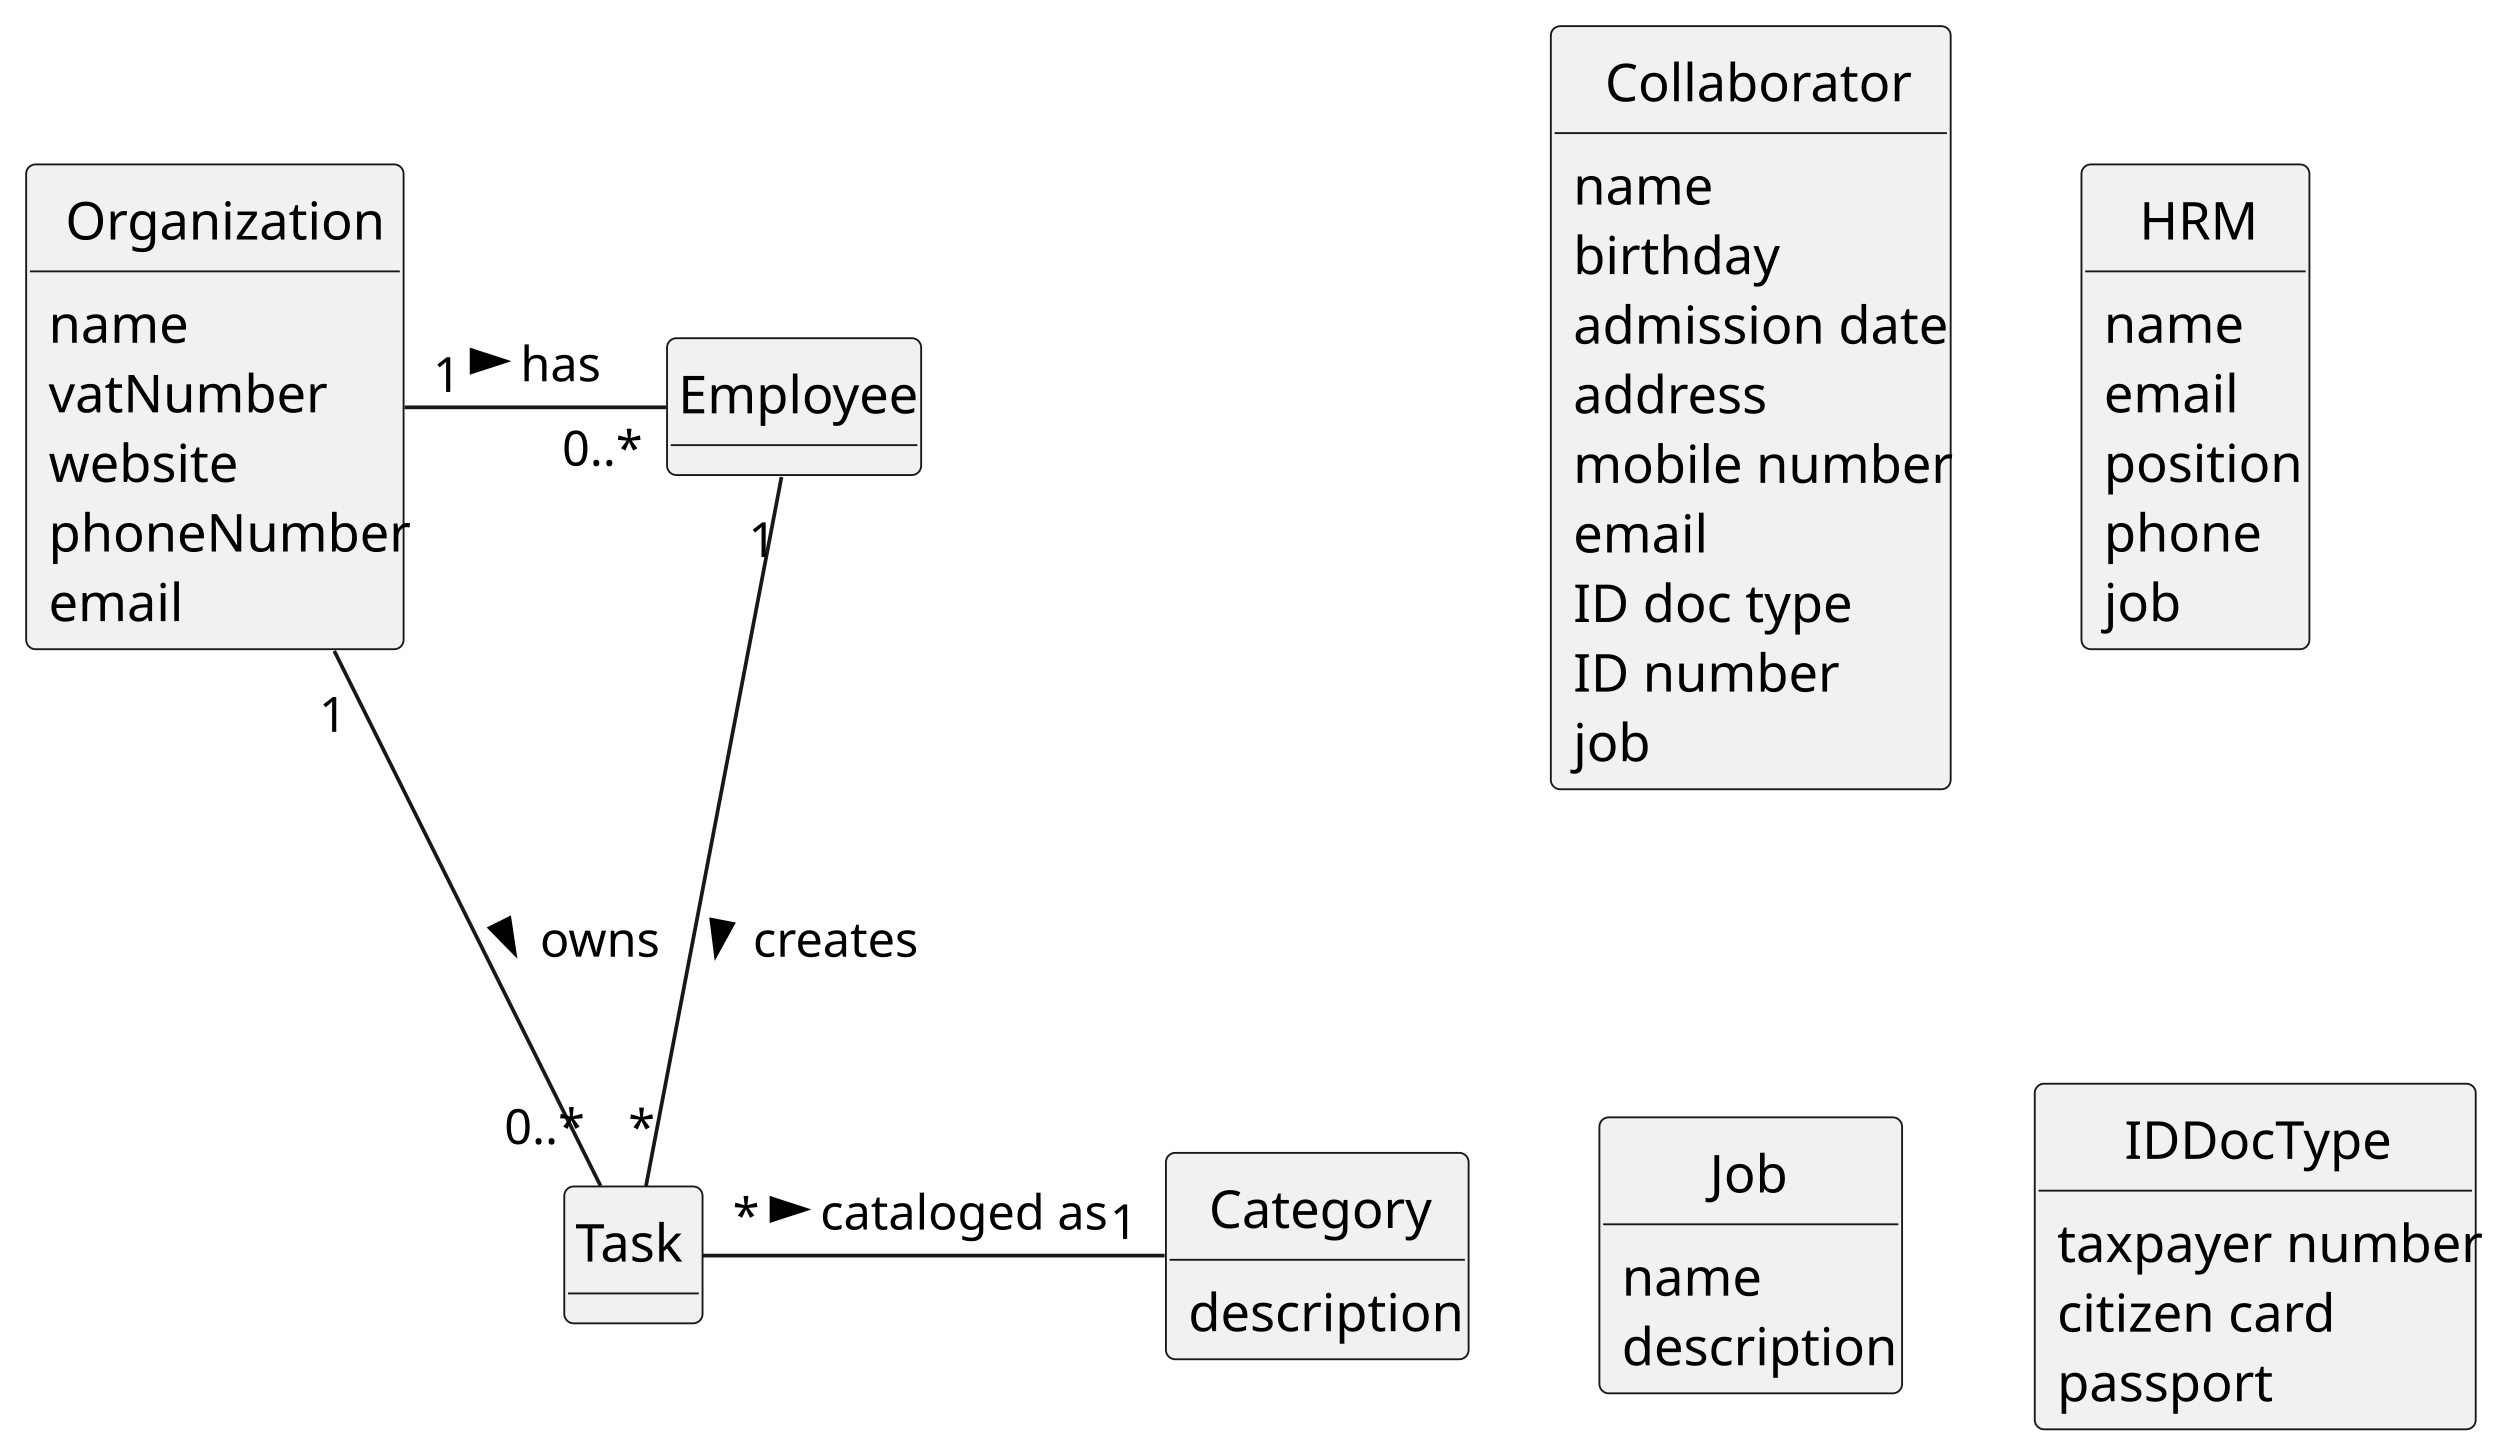
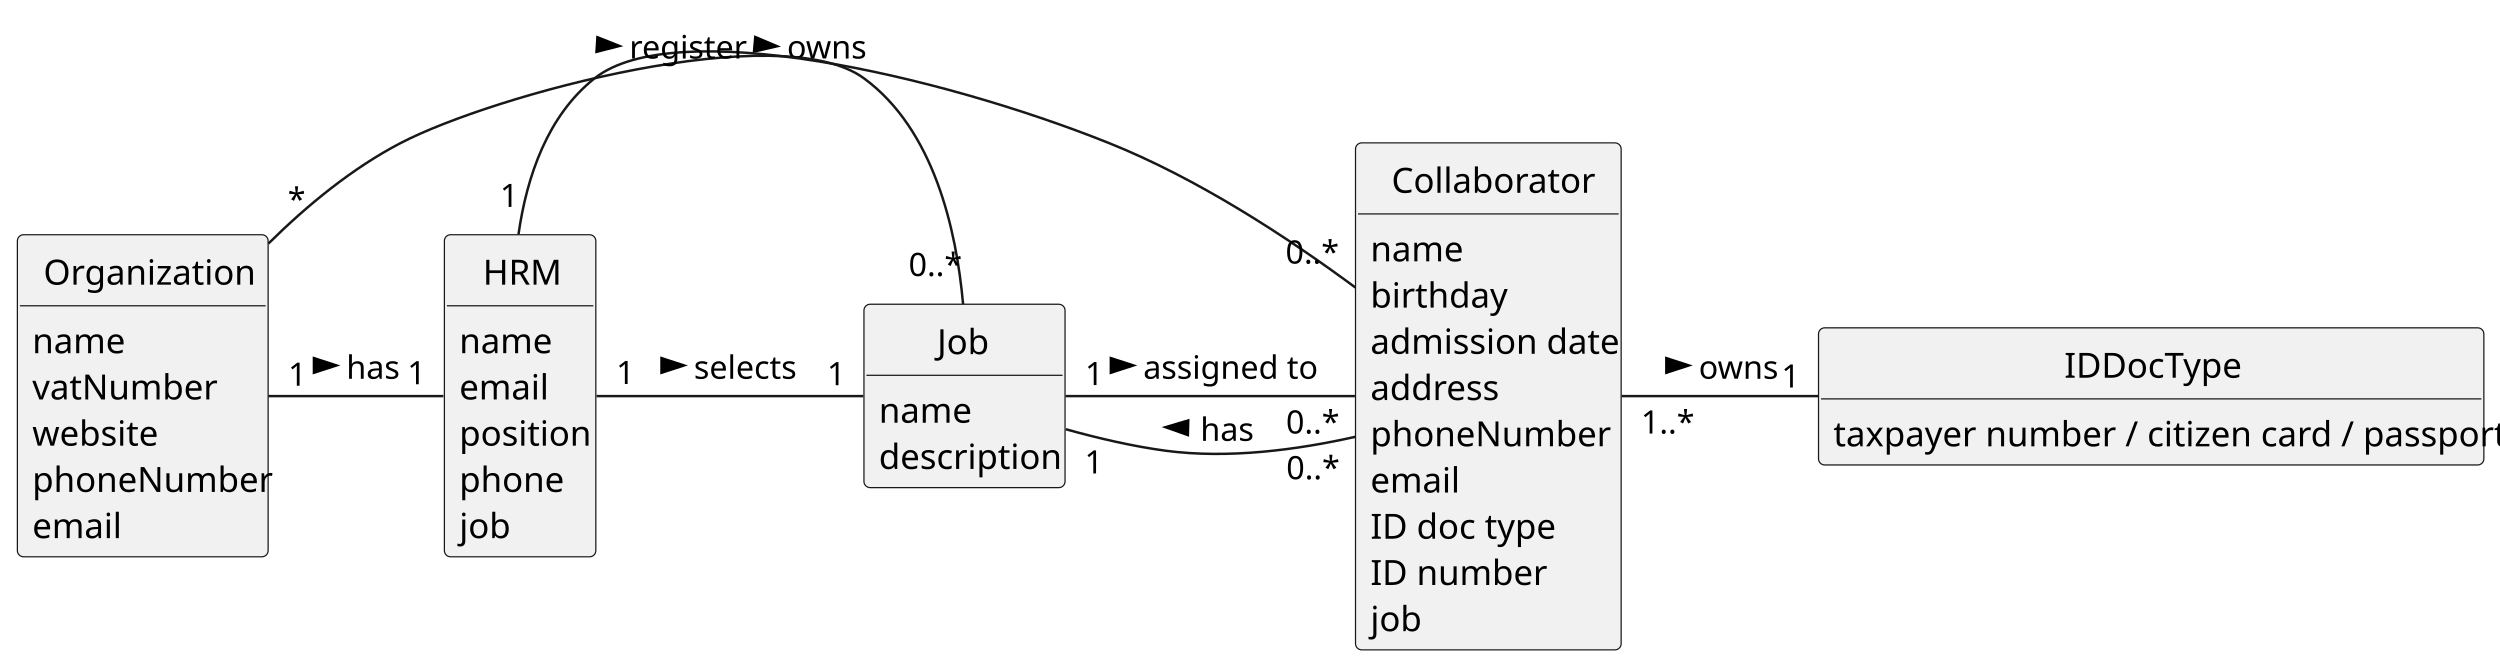
- <svg xmlns="http://www.w3.org/2000/svg" contentStyleType="text/css" height="389px" preserveAspectRatio="none" style="width:669px;height:389px;background:#FFFFFF;" version="1.1" viewBox="0 0 669 389" width="669px" zoomAndPan="magnify">
+ <svg xmlns="http://www.w3.org/2000/svg" contentStyleType="text/css" height="268px" preserveAspectRatio="none" style="width:1007px;height:268px;background:#FFFFFF;" version="1.1" viewBox="0 0 1007 268" width="1007px" zoomAndPan="magnify">
  <defs />
  <g>
    <g id="elem_Organization">
-       <rect codeLine="18" fill="#F1F1F1" height="129.727" id="Organization" rx="2.5" ry="2.5" style="stroke:#181818;stroke-width:0.5;" width="101" x="7" y="44" />
-       <text fill="#000000" font-family="sans-serif" font-size="14" lengthAdjust="spacing" textLength="80" x="17.5" y="64.107">Organization</text>
-       <line style="stroke:#181818;stroke-width:0.5;" x1="8" x2="107" y1="72.621" y2="72.621" />
-       <text fill="#000000" font-family="sans-serif" font-size="14" lengthAdjust="spacing" textLength="35" x="13" y="91.728">name</text>
-       <text fill="#000000" font-family="sans-serif" font-size="14" lengthAdjust="spacing" textLength="68" x="13" y="110.35">vatNumber</text>
-       <text fill="#000000" font-family="sans-serif" font-size="14" lengthAdjust="spacing" textLength="47" x="13" y="128.971">website</text>
-       <text fill="#000000" font-family="sans-serif" font-size="14" lengthAdjust="spacing" textLength="89" x="13" y="147.592">phoneNumber</text>
-       <text fill="#000000" font-family="sans-serif" font-size="14" lengthAdjust="spacing" textLength="33" x="13" y="166.213">email</text>
+       <rect codeLine="12" fill="#F1F1F1" height="129.727" id="Organization" rx="2.5" ry="2.5" style="stroke:#181818;stroke-width:0.5;" width="101" x="7" y="94.55" />
+       <text fill="#000000" font-family="sans-serif" font-size="14" lengthAdjust="spacing" textLength="80" x="17.5" y="114.657">Organization</text>
+       <line style="stroke:#181818;stroke-width:0.5;" x1="8" x2="107" y1="123.171" y2="123.171" />
+       <text fill="#000000" font-family="sans-serif" font-size="14" lengthAdjust="spacing" textLength="35" x="13" y="142.279">name</text>
+       <text fill="#000000" font-family="sans-serif" font-size="14" lengthAdjust="spacing" textLength="68" x="13" y="160.9">vatNumber</text>
+       <text fill="#000000" font-family="sans-serif" font-size="14" lengthAdjust="spacing" textLength="47" x="13" y="179.521">website</text>
+       <text fill="#000000" font-family="sans-serif" font-size="14" lengthAdjust="spacing" textLength="89" x="13" y="198.142">phoneNumber</text>
+       <text fill="#000000" font-family="sans-serif" font-size="14" lengthAdjust="spacing" textLength="33" x="13" y="216.763">email</text>
    </g>
    <g id="elem_Collaborator">
-       <rect codeLine="26" fill="#F1F1F1" height="204.211" id="Collaborator" rx="2.5" ry="2.5" style="stroke:#181818;stroke-width:0.5;" width="107" x="415" y="7" />
-       <text fill="#000000" font-family="sans-serif" font-size="14" lengthAdjust="spacing" textLength="78" x="429.5" y="27.107">Collaborator</text>
-       <line style="stroke:#181818;stroke-width:0.5;" x1="416" x2="521" y1="35.621" y2="35.621" />
-       <text fill="#000000" font-family="sans-serif" font-size="14" lengthAdjust="spacing" textLength="35" x="421" y="54.728">name</text>
-       <text fill="#000000" font-family="sans-serif" font-size="14" lengthAdjust="spacing" textLength="51" x="421" y="73.35">birthday</text>
-       <text fill="#000000" font-family="sans-serif" font-size="14" lengthAdjust="spacing" textLength="95" x="421" y="91.971">admission date</text>
-       <text fill="#000000" font-family="sans-serif" font-size="14" lengthAdjust="spacing" textLength="51" x="421" y="110.592">address</text>
-       <text fill="#000000" font-family="sans-serif" font-size="14" lengthAdjust="spacing" textLength="93" x="421" y="129.213">mobile number</text>
-       <text fill="#000000" font-family="sans-serif" font-size="14" lengthAdjust="spacing" textLength="33" x="421" y="147.834">email</text>
-       <text fill="#000000" font-family="sans-serif" font-size="14" lengthAdjust="spacing" textLength="71" x="421" y="166.455">ID doc type</text>
-       <text fill="#000000" font-family="sans-serif" font-size="14" lengthAdjust="spacing" textLength="65" x="421" y="185.076">ID number</text>
-       <text fill="#000000" font-family="sans-serif" font-size="14" lengthAdjust="spacing" textLength="19" x="421" y="203.697">job</text>
-     </g>
-     <g id="elem_Category">
-       <rect codeLine="38" fill="#F1F1F1" height="55.242" id="Category" rx="2.5" ry="2.5" style="stroke:#181818;stroke-width:0.5;" width="81" x="312" y="308.5" />
-       <text fill="#000000" font-family="sans-serif" font-size="14" lengthAdjust="spacing" textLength="58" x="323.5" y="328.607">Category</text>
-       <line style="stroke:#181818;stroke-width:0.5;" x1="313" x2="392" y1="337.121" y2="337.121" />
-       <text fill="#000000" font-family="sans-serif" font-size="14" lengthAdjust="spacing" textLength="69" x="318" y="356.228">description</text>
+       <rect codeLine="20" fill="#F1F1F1" height="204.211" id="Collaborator" rx="2.5" ry="2.5" style="stroke:#181818;stroke-width:0.5;" width="107" x="546" y="57.55" />
+       <text fill="#000000" font-family="sans-serif" font-size="14" lengthAdjust="spacing" textLength="78" x="560.5" y="77.657">Collaborator</text>
+       <line style="stroke:#181818;stroke-width:0.5;" x1="547" x2="652" y1="86.171" y2="86.171" />
+       <text fill="#000000" font-family="sans-serif" font-size="14" lengthAdjust="spacing" textLength="35" x="552" y="105.278">name</text>
+       <text fill="#000000" font-family="sans-serif" font-size="14" lengthAdjust="spacing" textLength="51" x="552" y="123.9">birthday</text>
+       <text fill="#000000" font-family="sans-serif" font-size="14" lengthAdjust="spacing" textLength="95" x="552" y="142.521">admission date</text>
+       <text fill="#000000" font-family="sans-serif" font-size="14" lengthAdjust="spacing" textLength="51" x="552" y="161.142">address</text>
+       <text fill="#000000" font-family="sans-serif" font-size="14" lengthAdjust="spacing" textLength="89" x="552" y="179.763">phoneNumber</text>
+       <text fill="#000000" font-family="sans-serif" font-size="14" lengthAdjust="spacing" textLength="33" x="552" y="198.384">email</text>
+       <text fill="#000000" font-family="sans-serif" font-size="14" lengthAdjust="spacing" textLength="71" x="552" y="217.005">ID doc type</text>
+       <text fill="#000000" font-family="sans-serif" font-size="14" lengthAdjust="spacing" textLength="65" x="552" y="235.626">ID number</text>
+       <text fill="#000000" font-family="sans-serif" font-size="14" lengthAdjust="spacing" textLength="19" x="552" y="254.247">job</text>
    </g>
    <g id="elem_HRM">
-       <rect codeLine="42" fill="#F1F1F1" height="129.727" id="HRM" rx="2.5" ry="2.5" style="stroke:#181818;stroke-width:0.5;" width="61" x="557" y="44" />
-       <text fill="#000000" font-family="sans-serif" font-size="14" lengthAdjust="spacing" textLength="30" x="572.5" y="64.107">HRM</text>
-       <line style="stroke:#181818;stroke-width:0.5;" x1="558" x2="617" y1="72.621" y2="72.621" />
-       <text fill="#000000" font-family="sans-serif" font-size="14" lengthAdjust="spacing" textLength="35" x="563" y="91.728">name</text>
-       <text fill="#000000" font-family="sans-serif" font-size="14" lengthAdjust="spacing" textLength="33" x="563" y="110.35">email</text>
-       <text fill="#000000" font-family="sans-serif" font-size="14" lengthAdjust="spacing" textLength="49" x="563" y="128.971">position</text>
-       <text fill="#000000" font-family="sans-serif" font-size="14" lengthAdjust="spacing" textLength="40" x="563" y="147.592">phone</text>
-       <text fill="#000000" font-family="sans-serif" font-size="14" lengthAdjust="spacing" textLength="19" x="563" y="166.213">job</text>
+       <rect codeLine="32" fill="#F1F1F1" height="129.727" id="HRM" rx="2.5" ry="2.5" style="stroke:#181818;stroke-width:0.5;" width="61" x="179" y="94.55" />
+       <text fill="#000000" font-family="sans-serif" font-size="14" lengthAdjust="spacing" textLength="30" x="194.5" y="114.657">HRM</text>
+       <line style="stroke:#181818;stroke-width:0.5;" x1="180" x2="239" y1="123.171" y2="123.171" />
+       <text fill="#000000" font-family="sans-serif" font-size="14" lengthAdjust="spacing" textLength="35" x="185" y="142.279">name</text>
+       <text fill="#000000" font-family="sans-serif" font-size="14" lengthAdjust="spacing" textLength="33" x="185" y="160.9">email</text>
+       <text fill="#000000" font-family="sans-serif" font-size="14" lengthAdjust="spacing" textLength="49" x="185" y="179.521">position</text>
+       <text fill="#000000" font-family="sans-serif" font-size="14" lengthAdjust="spacing" textLength="40" x="185" y="198.142">phone</text>
+       <text fill="#000000" font-family="sans-serif" font-size="14" lengthAdjust="spacing" textLength="19" x="185" y="216.763">job</text>
    </g>
    <g id="elem_Job">
-       <rect codeLine="50" fill="#F1F1F1" height="73.863" id="Job" rx="2.5" ry="2.5" style="stroke:#181818;stroke-width:0.5;" width="81" x="428" y="299" />
-       <text fill="#000000" font-family="sans-serif" font-size="14" lengthAdjust="spacing" textLength="22" x="457.5" y="319.107">Job</text>
-       <line style="stroke:#181818;stroke-width:0.5;" x1="429" x2="508" y1="327.621" y2="327.621" />
-       <text fill="#000000" font-family="sans-serif" font-size="14" lengthAdjust="spacing" textLength="35" x="434" y="346.728">name</text>
-       <text fill="#000000" font-family="sans-serif" font-size="14" lengthAdjust="spacing" textLength="69" x="434" y="365.35">description</text>
+       <rect codeLine="40" fill="#F1F1F1" height="73.863" id="Job" rx="2.5" ry="2.5" style="stroke:#181818;stroke-width:0.5;" width="81" x="348" y="122.55" />
+       <text fill="#000000" font-family="sans-serif" font-size="14" lengthAdjust="spacing" textLength="22" x="377.5" y="142.657">Job</text>
+       <line style="stroke:#181818;stroke-width:0.5;" x1="349" x2="428" y1="151.171" y2="151.171" />
+       <text fill="#000000" font-family="sans-serif" font-size="14" lengthAdjust="spacing" textLength="35" x="354" y="170.279">name</text>
+       <text fill="#000000" font-family="sans-serif" font-size="14" lengthAdjust="spacing" textLength="69" x="354" y="188.9">description</text>
    </g>
    <g id="elem_IDDocType">
-       <rect codeLine="55" fill="#F1F1F1" height="92.484" id="IDDocType" rx="2.5" ry="2.5" style="stroke:#181818;stroke-width:0.5;" width="118" x="544.5" y="290" />
-       <text fill="#000000" font-family="sans-serif" font-size="14" lengthAdjust="spacing" textLength="70" x="568.5" y="310.107">IDDocType</text>
-       <line style="stroke:#181818;stroke-width:0.5;" x1="545.5" x2="661.5" y1="318.621" y2="318.621" />
-       <text fill="#000000" font-family="sans-serif" font-size="14" lengthAdjust="spacing" textLength="106" x="550.5" y="337.728">taxpayer number</text>
-       <text fill="#000000" font-family="sans-serif" font-size="14" lengthAdjust="spacing" textLength="71" x="550.5" y="356.35">citizen card</text>
-       <text fill="#000000" font-family="sans-serif" font-size="14" lengthAdjust="spacing" textLength="55" x="550.5" y="374.971">passport</text>
+       <rect codeLine="45" fill="#F1F1F1" height="55.242" id="IDDocType" rx="2.5" ry="2.5" style="stroke:#181818;stroke-width:0.5;" width="268" x="732.5" y="132.05" />
+       <text fill="#000000" font-family="sans-serif" font-size="14" lengthAdjust="spacing" textLength="70" x="831.5" y="152.157">IDDocType</text>
+       <line style="stroke:#181818;stroke-width:0.5;" x1="733.5" x2="999.5" y1="160.671" y2="160.671" />
+       <text fill="#000000" font-family="sans-serif" font-size="14" lengthAdjust="spacing" textLength="256" x="738.5" y="179.779">taxpayer number / citizen card / passport</text>
    </g>
-     <g id="elem_Employee">
-       <rect fill="#F1F1F1" height="36.621" id="Employee" rx="2.5" ry="2.5" style="stroke:#181818;stroke-width:0.5;" width="68" x="178.5" y="90.5" />
-       <text fill="#000000" font-family="sans-serif" font-size="14" lengthAdjust="spacing" textLength="62" x="181.5" y="110.607">Employee</text>
-       <line style="stroke:#181818;stroke-width:0.5;" x1="179.5" x2="245.5" y1="119.121" y2="119.121" />
+     <g id="link_Organization_HRM">
+       <path codeLine="49" d="M108.11,159.55 C131.43,159.55 158.35,159.55 178.59,159.55 " fill="none" id="Organization-HRM" style="stroke:#181818;stroke-width:1.0;" />
+       <polygon fill="#000000" points="135.5,147.196,126.455,144.257,126.455,150.134,135.5,147.196" style="stroke:#000000;stroke-width:1.0;" />
+       <text fill="#000000" font-family="sans-serif" font-size="13" lengthAdjust="spacing" textLength="21" x="139.5" y="152.578">has</text>
+       <text fill="#000000" font-family="sans-serif" font-size="13" lengthAdjust="spacing" textLength="7" x="116.057" y="155.371">1</text>
+       <text fill="#000000" font-family="sans-serif" font-size="13" lengthAdjust="spacing" textLength="7" x="164.063" y="154.781">1</text>
    </g>
-     <g id="elem_Task">
-       <rect fill="#F1F1F1" height="36.621" id="Task" rx="2.5" ry="2.5" style="stroke:#181818;stroke-width:0.5;" width="37" x="151" y="317.5" />
-       <text fill="#000000" font-family="sans-serif" font-size="14" lengthAdjust="spacing" textLength="31" x="154" y="337.607">Task</text>
-       <line style="stroke:#181818;stroke-width:0.5;" x1="152" x2="187" y1="346.121" y2="346.121" />
+     <g id="link_Organization_Job">
+       <path codeLine="50" d="M108.1,98.13 C123.7,82.71 141.97,67.68 161.5,57.55 C198.64,38.27 314.24,6.82 348,31.55 C376.21,52.21 385.26,92.6 387.93,122.51 " fill="none" id="Organization-Job" style="stroke:#181818;stroke-width:1.0;" />
+       <polygon fill="#000000" points="312.981,18.63,304.225,14.917,303.715,20.772,312.981,18.63" style="stroke:#000000;stroke-width:1.0;" />
+       <text fill="#000000" font-family="sans-serif" font-size="13" lengthAdjust="spacing" textLength="30" x="317" y="23.578">owns</text>
+       <text fill="#000000" font-family="sans-serif" font-size="13" lengthAdjust="spacing" textLength="5" x="115.899" y="84.93">*</text>
+       <text fill="#000000" font-family="sans-serif" font-size="13" lengthAdjust="spacing" textLength="20" x="365.981" y="111.181">0..*</text>
    </g>
-     <g id="link_Organization_Employee">
-       <path codeLine="69" d="M108.25,109 C131.21,109 157.73,109 178.28,109 " fill="none" id="Organization-Employee" style="stroke:#181818;stroke-width:1.0;" />
-       <polygon fill="#000000" points="135.25,96.645,126.205,93.707,126.205,99.584,135.25,96.645" style="stroke:#000000;stroke-width:1.0;" />
-       <text fill="#000000" font-family="sans-serif" font-size="13" lengthAdjust="spacing" textLength="21" x="139.25" y="102.028">has</text>
-       <text fill="#000000" font-family="sans-serif" font-size="13" lengthAdjust="spacing" textLength="7" x="115.879" y="104.873">1</text>
-       <text fill="#000000" font-family="sans-serif" font-size="13" lengthAdjust="spacing" textLength="20" x="150.403" y="124.602">0..*</text>
+     <g id="link_HRM_Job">
+       <path codeLine="51" d="M240.27,159.55 C269.96,159.55 315.08,159.55 347.74,159.55 " fill="none" id="HRM-Job" style="stroke:#181818;stroke-width:1.0;" />
+       <polygon fill="#000000" points="275.5,147.196,266.455,144.257,266.455,150.134,275.5,147.196" style="stroke:#000000;stroke-width:1.0;" />
+       <text fill="#000000" font-family="sans-serif" font-size="13" lengthAdjust="spacing" textLength="42" x="279.5" y="152.578">selects</text>
+       <text fill="#000000" font-family="sans-serif" font-size="13" lengthAdjust="spacing" textLength="7" x="248.195" y="154.678">1</text>
+       <text fill="#000000" font-family="sans-serif" font-size="13" lengthAdjust="spacing" textLength="7" x="333.133" y="155.154">1</text>
    </g>
-     <g id="link_Organization_Task">
-       <path codeLine="70" d="M89.44,174.17 C113.76,223.01 145.53,286.85 160.7,317.32 " fill="none" id="Organization-Task" style="stroke:#181818;stroke-width:1.0;" />
-       <polygon fill="#000000" points="137.728,255.122,136.328,245.715,131.066,248.334,137.728,255.122" style="stroke:#000000;stroke-width:1.0;" />
-       <text fill="#000000" font-family="sans-serif" font-size="13" lengthAdjust="spacing" textLength="30" x="144.5" y="256.028">owns</text>
-       <text fill="#000000" font-family="sans-serif" font-size="13" lengthAdjust="spacing" textLength="7" x="85.373" y="195.825">1</text>
-       <text fill="#000000" font-family="sans-serif" font-size="13" lengthAdjust="spacing" textLength="20" x="134.942" y="306.127">0..*</text>
+     <g id="link_HRM_Collaborator">
+       <path codeLine="52" d="M208.85,94.36 C212.22,70.88 220.63,46.51 239.5,31.55 C271.73,6 377.64,30.02 446.5,57.55 C482.07,71.77 517.91,95.07 545.95,115.82 " fill="none" id="HRM-Collaborator" style="stroke:#181818;stroke-width:1.0;" />
+       <polygon fill="#000000" points="249.49,18.513,240.65,15.005,240.276,20.872,249.49,18.513" style="stroke:#000000;stroke-width:1.0;" />
+       <text fill="#000000" font-family="sans-serif" font-size="13" lengthAdjust="spacing" textLength="43" x="253.5" y="23.578">register</text>
+       <text fill="#000000" font-family="sans-serif" font-size="13" lengthAdjust="spacing" textLength="7" x="201.396" y="83.359">1</text>
+       <text fill="#000000" font-family="sans-serif" font-size="13" lengthAdjust="spacing" textLength="20" x="517.808" y="106.162">0..*</text>
    </g>
-     <g id="link_Employee_Task">
-       <path codeLine="72" d="M209.13,127.66 C201.09,169.72 180.88,275.45 172.86,317.43 " fill="none" id="Employee-Task" style="stroke:#181818;stroke-width:1.0;" />
-       <polygon fill="#000000" points="191.561,255.557,196.146,247.224,190.373,246.121,191.561,255.557" style="stroke:#000000;stroke-width:1.0;" />
-       <text fill="#000000" font-family="sans-serif" font-size="13" lengthAdjust="spacing" textLength="43" x="201.5" y="256.028">creates</text>
-       <text fill="#000000" font-family="sans-serif" font-size="13" lengthAdjust="spacing" textLength="7" x="200.284" y="149.078">1</text>
-       <text fill="#000000" font-family="sans-serif" font-size="13" lengthAdjust="spacing" textLength="5" x="168.123" y="306.271">*</text>
+     <g id="link_Collaborator_IDDocType">
+       <path codeLine="53" d="M653.21,159.55 C676.28,159.55 704.37,159.55 732.5,159.55 " fill="none" id="Collaborator-IDDocType" style="stroke:#181818;stroke-width:1.0;" />
+       <polygon fill="#000000" points="680.25,147.196,671.205,144.257,671.205,150.134,680.25,147.196" style="stroke:#000000;stroke-width:1.0;" />
+       <text fill="#000000" font-family="sans-serif" font-size="13" lengthAdjust="spacing" textLength="30" x="684.25" y="152.578">owns</text>
+       <text fill="#000000" font-family="sans-serif" font-size="13" lengthAdjust="spacing" textLength="20" x="660.975" y="174.619">1..*</text>
+       <text fill="#000000" font-family="sans-serif" font-size="13" lengthAdjust="spacing" textLength="7" x="717.551" y="156.088">1</text>
    </g>
-     <g id="link_Task_Category">
-       <path codeLine="74" d="M188.05,336 C216.86,336 273.03,336 311.64,336 " fill="none" id="Task-Category" style="stroke:#181818;stroke-width:1.0;" />
-       <polygon fill="#000000" points="215.5,323.646,206.455,320.707,206.455,326.584,215.5,323.646" style="stroke:#000000;stroke-width:1.0;" />
-       <text fill="#000000" font-family="sans-serif" font-size="13" lengthAdjust="spacing" textLength="74" x="219.5" y="329.028">cataloged as</text>
-       <text fill="#000000" font-family="sans-serif" font-size="13" lengthAdjust="spacing" textLength="5" x="196.075" y="329.915">*</text>
-       <text fill="#000000" font-family="sans-serif" font-size="13" lengthAdjust="spacing" textLength="7" x="297.016" y="331.572">1</text>
+     <g id="link_Job_Collaborator">
+       <path codeLine="54" d="M429.18,159.55 C462.35,159.55 509.49,159.55 545.76,159.55 " fill="none" id="Job-Collaborator" style="stroke:#181818;stroke-width:1.0;" />
+       <polygon fill="#000000" points="456.5,147.196,447.455,144.257,447.455,150.134,456.5,147.196" style="stroke:#000000;stroke-width:1.0;" />
+       <text fill="#000000" font-family="sans-serif" font-size="13" lengthAdjust="spacing" textLength="67" x="460.5" y="152.578">assigned to</text>
+       <text fill="#000000" font-family="sans-serif" font-size="13" lengthAdjust="spacing" textLength="7" x="437.05" y="155.102">1</text>
+       <text fill="#000000" font-family="sans-serif" font-size="13" lengthAdjust="spacing" textLength="20" x="517.992" y="174.619">0..*</text>
+     </g>
+     <g id="link_Collaborator_Job">
+       <path codeLine="55" d="M545.87,175.96 C522.47,181.22 494.69,184.91 469.5,181.55 C456.21,179.78 442.01,176.44 429.27,172.89 " fill="none" id="Collaborator-Job" style="stroke:#181818;stroke-width:1.0;" />
+       <polygon fill="#000000" points="469.502,172.064,478.466,175.24,478.621,169.364,469.502,172.064" style="stroke:#000000;stroke-width:1.0;" />
+       <text fill="#000000" font-family="sans-serif" font-size="13" lengthAdjust="spacing" textLength="21" x="483.5" y="177.578">has</text>
+       <text fill="#000000" font-family="sans-serif" font-size="13" lengthAdjust="spacing" textLength="20" x="518.115" y="193.029">0..*</text>
+       <text fill="#000000" font-family="sans-serif" font-size="13" lengthAdjust="spacing" textLength="7" x="436.879" y="190.709">1</text>
    </g>
  </g>
</svg>
